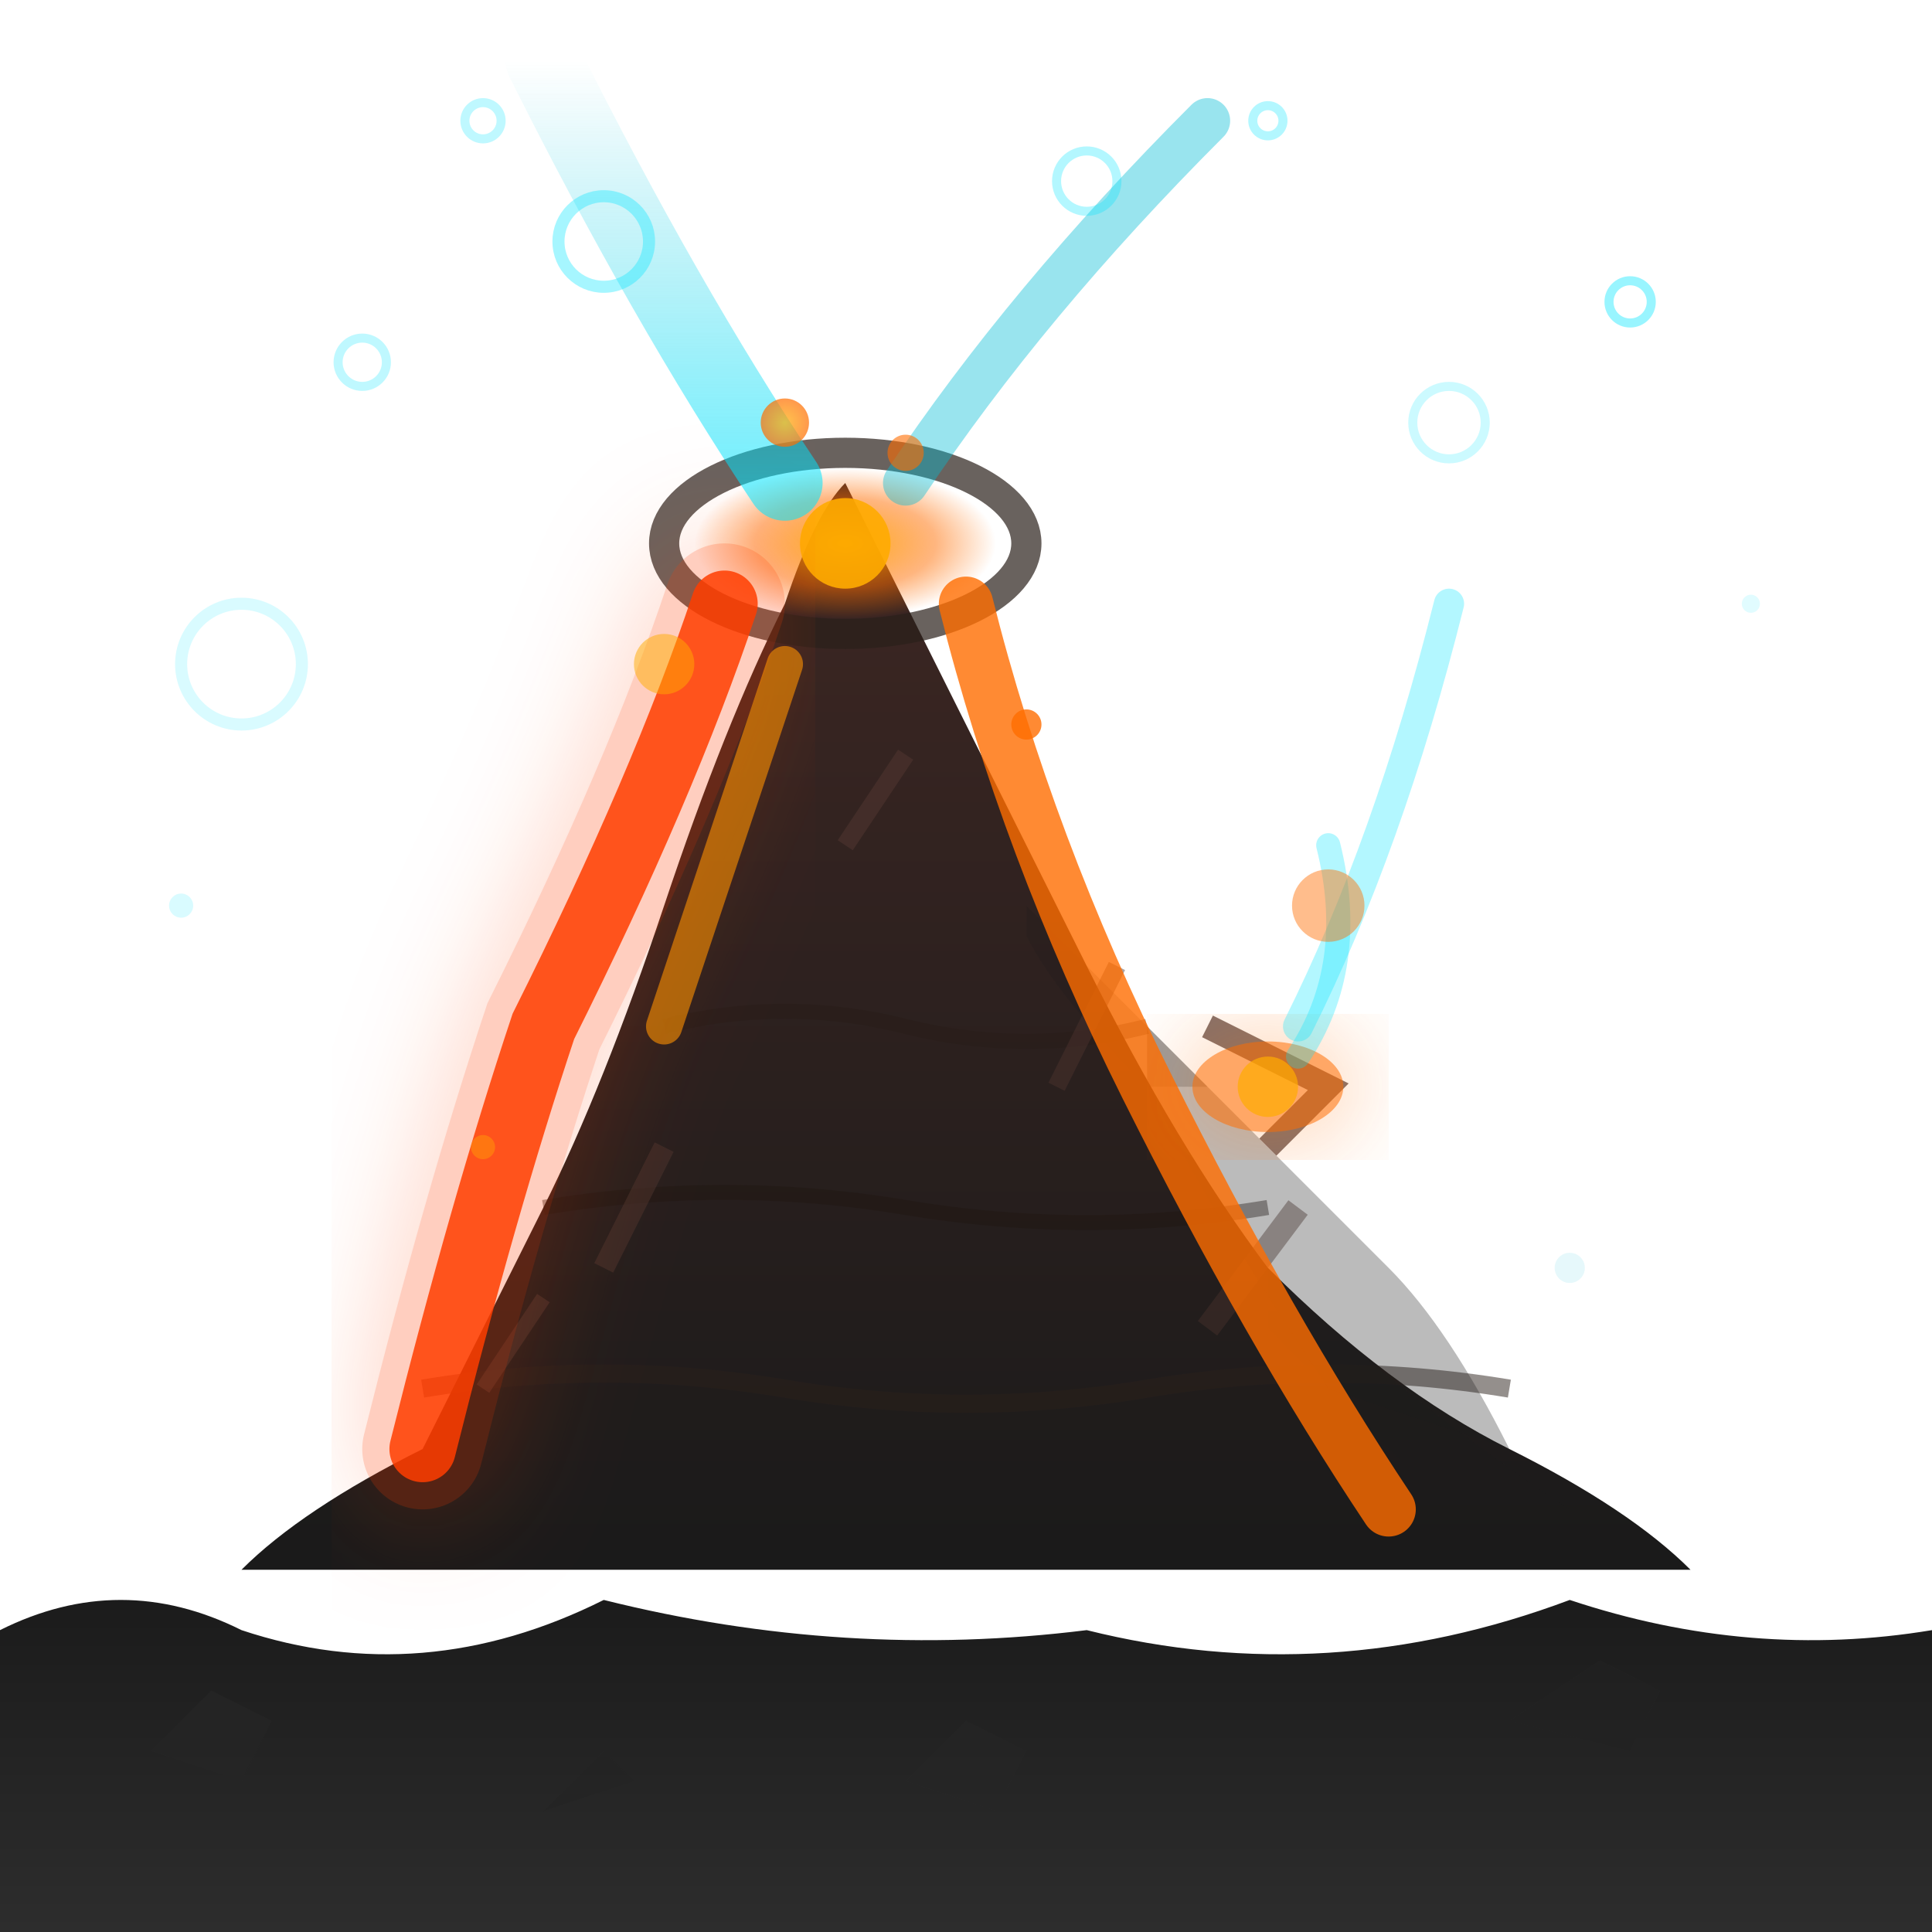
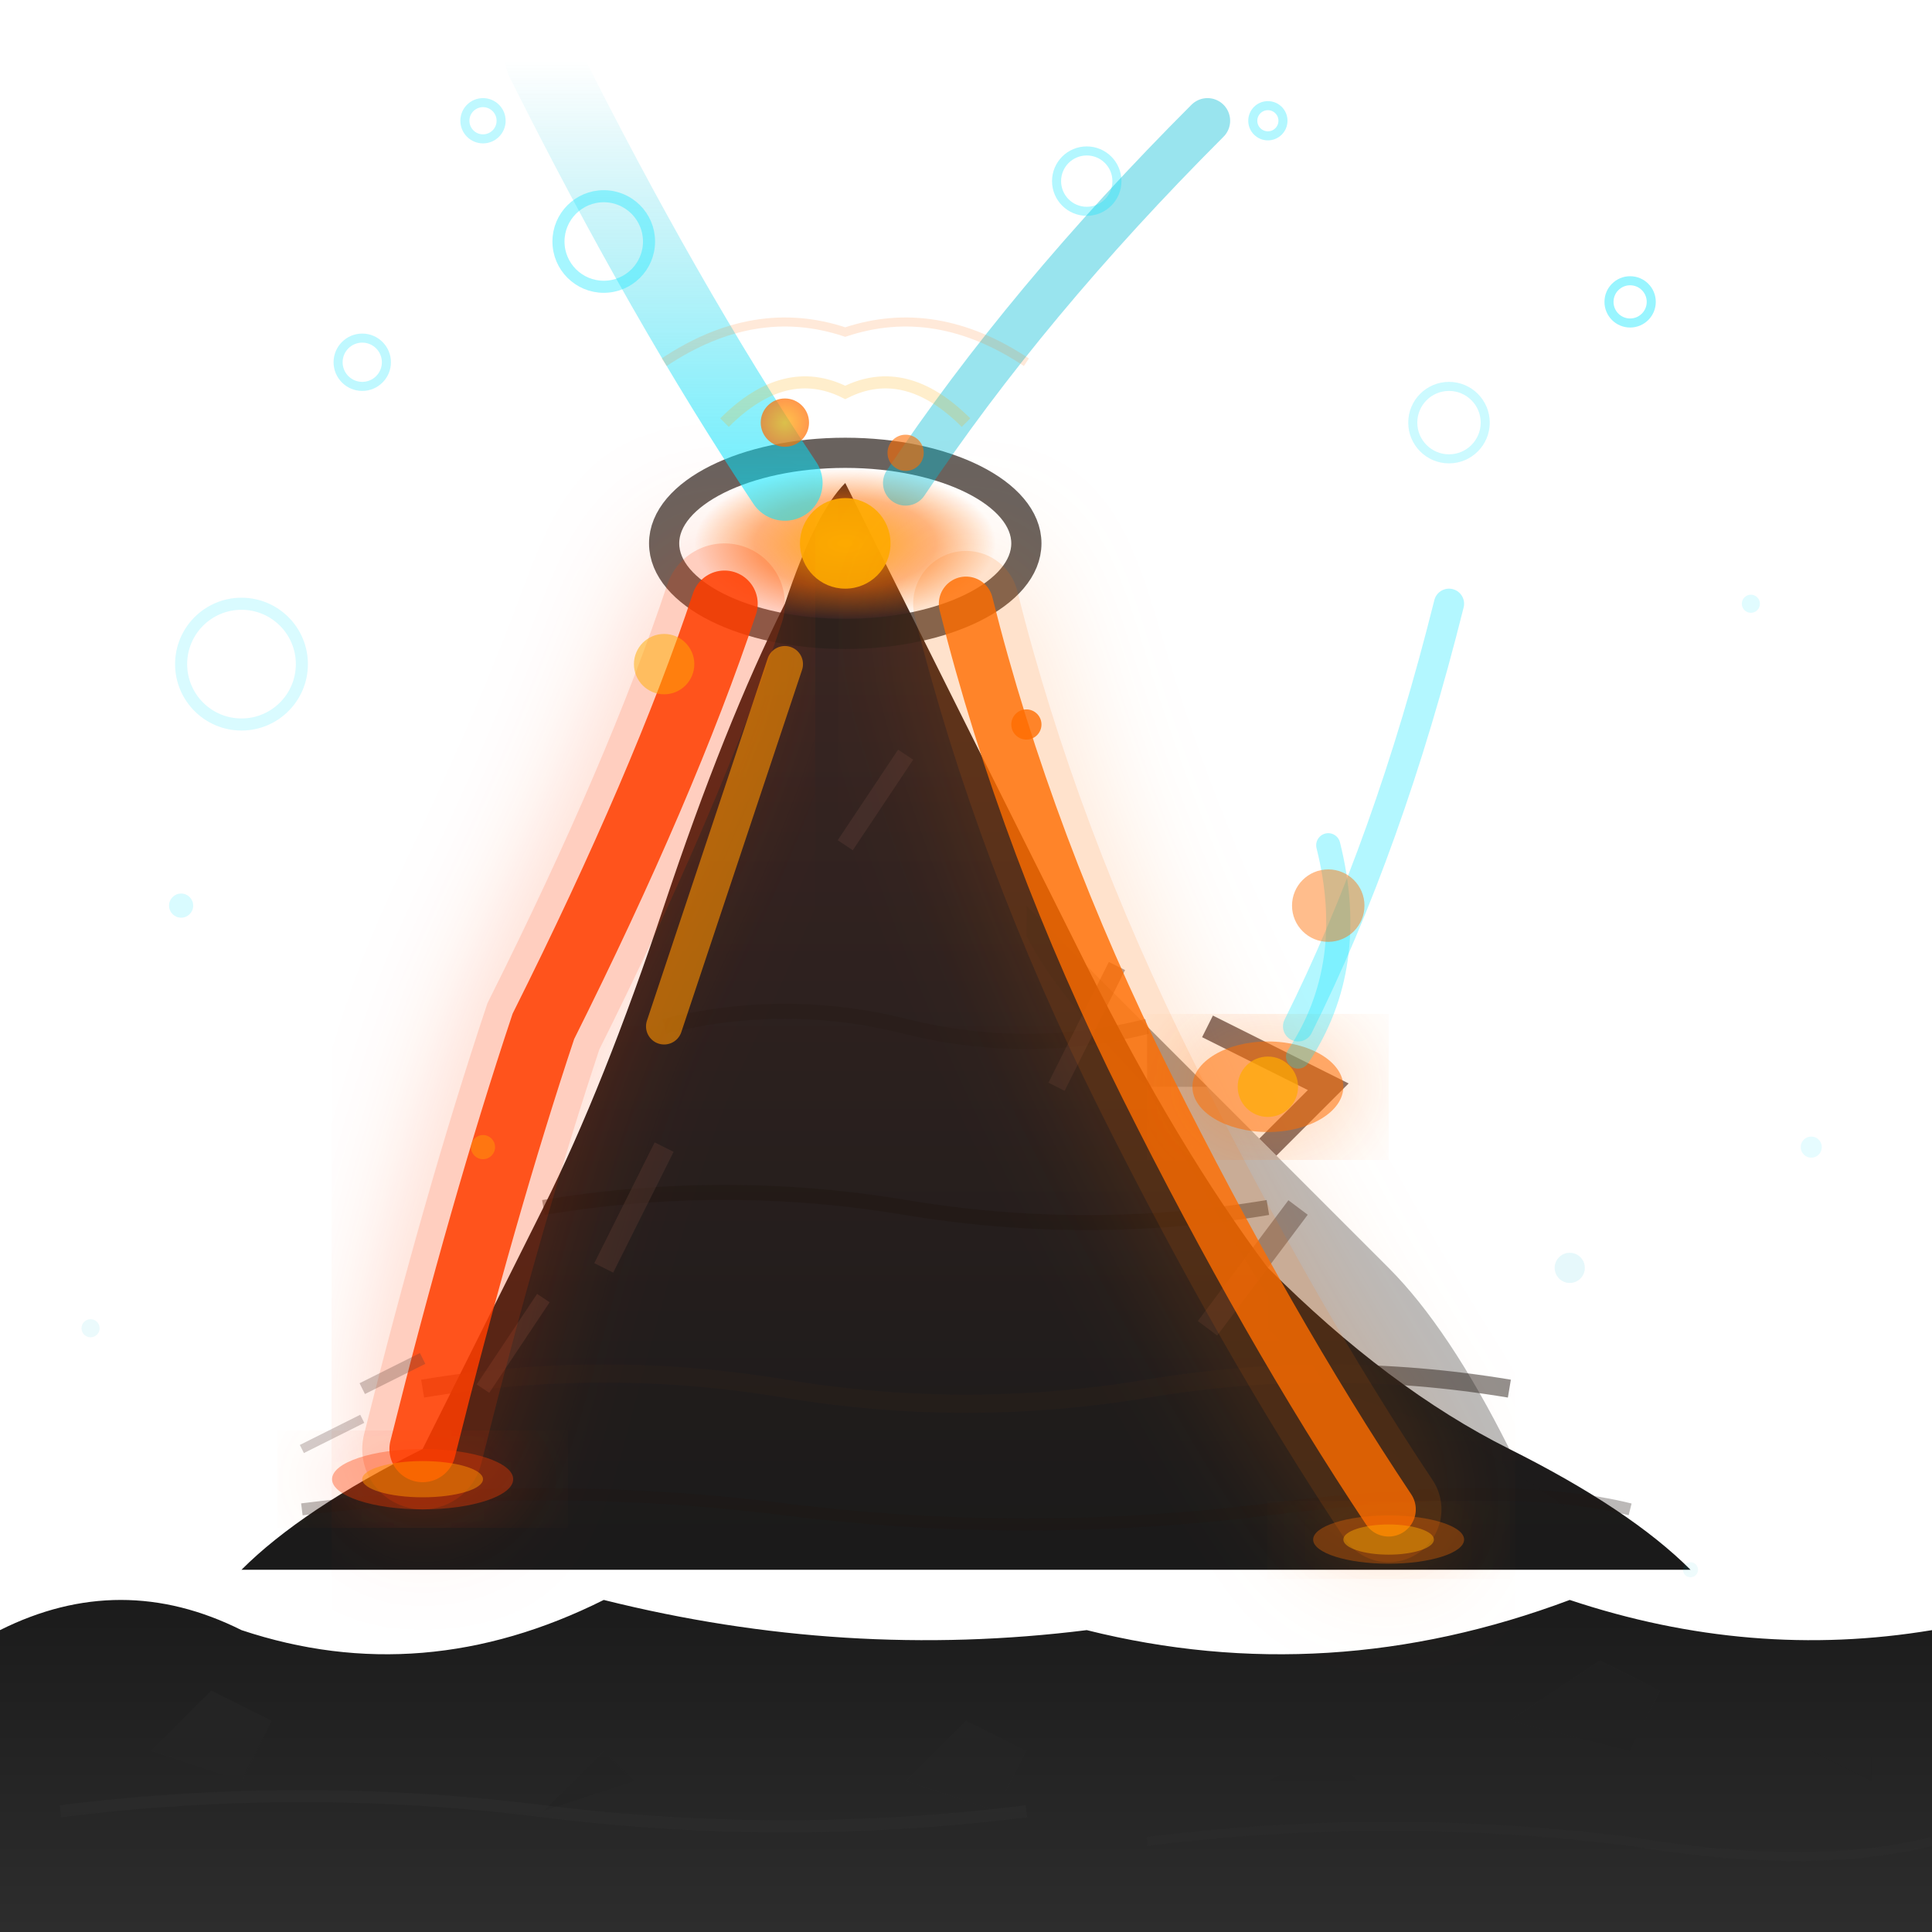
<svg xmlns="http://www.w3.org/2000/svg" viewBox="0 0 64 64">
  <defs>
    <linearGradient id="vkRockGrad" x1="0" y1="1" x2="0" y2="0">
      <stop offset="0%" stop-color="#1A1A1A" />
      <stop offset="100%" stop-color="#3E2723" />
    </linearGradient>
    <linearGradient id="vkLavaGrad" x1="0" y1="1" x2="0" y2="0">
      <stop offset="0%" stop-color="#FF3D00" />
      <stop offset="100%" stop-color="#FF9100" />
    </linearGradient>
    <radialGradient id="vkCraterGlow" cx="50%" cy="50%" r="50%">
      <stop offset="0%" stop-color="#FFAB00" stop-opacity="0.9" />
      <stop offset="60%" stop-color="#FF6D00" stop-opacity="0.5" />
      <stop offset="100%" stop-color="#FF6D00" stop-opacity="0" />
    </radialGradient>
    <linearGradient id="vkPlumeGrad" x1="0" y1="1" x2="0" y2="0">
      <stop offset="0%" stop-color="#00E5FF" stop-opacity="1" />
      <stop offset="100%" stop-color="#00BCD4" stop-opacity="0" />
    </linearGradient>
    <radialGradient id="vkEmberGrad" cx="50%" cy="50%" r="50%">
      <stop offset="0%" stop-color="#FFAB00" />
      <stop offset="100%" stop-color="#FF6D00" />
    </radialGradient>
    <linearGradient id="vkSeabedGrad" x1="0" y1="1" x2="0" y2="0">
      <stop offset="0%" stop-color="#2D2D2D" />
      <stop offset="100%" stop-color="#1B1B1B" />
    </linearGradient>
    <filter id="vkGlow" x="-30%" y="-30%" width="160%" height="160%">
      <feGaussianBlur in="SourceGraphic" stdDeviation="2" result="blur" />
      <feMerge>
        <feMergeNode in="blur" />
        <feMergeNode in="SourceGraphic" />
      </feMerge>
    </filter>
  </defs>
  <path d="M0 54 Q4 52, 8 54 Q14 56, 20 53 Q28 55, 36 54 Q44 56, 52 53 Q58 55, 64 54 L64 64 L0 64 Z" fill="url(#vkSeabedGrad)" />
  <path d="M5 58 L7 56 L9 57 L8 59 Z" fill="#252525" opacity="0.7" />
  <path d="M50 57 L53 55 L55 56 L54 58 Z" fill="#222222" opacity="0.6" />
  <path d="M30 59 L32 57 L34 58 L33 60 Z" fill="#262626" opacity="0.5" />
  <path d="M18 60 L20 58 L21 59 Z" fill="#232323" opacity="0.6" />
+   <path d="M2 60 Q10 59, 18 60 Q26 61, 34 60" fill="none" stroke="#333333" stroke-width="0.4" opacity="0.3" />
+   <path d="M38 61 Q46 60, 54 61 Q60 62, 64 61" fill="none" stroke="#2E2E2E" stroke-width="0.3" opacity="0.25" />
+   <path d="M42 59 L44 58 L45 59 Z" fill="#242424" opacity="0.5" />
+   <path d="M60 58 L62 57 L62 59 Z" fill="#232323" opacity="0.4" />
  <path d="M8 52 Q10 50, 14 48 Q16 44, 18 40 Q20 36, 22 30 Q24 24, 26 20 Q27 17, 28 16 Q29 18, 31 22 Q33 26, 36 32 Q39 38, 42 42 Q46 46, 50 48 Q54 50, 56 52 Z" fill="url(#vkRockGrad)" />
  <path d="M14 46 Q20 45, 26 46 Q32 47, 38 46 Q44 45, 50 46" fill="none" stroke="#2A1F1A" stroke-width="0.6" opacity="0.5" />
  <path d="M18 40 Q24 39, 30 40 Q36 41, 42 40" fill="none" stroke="#1F1510" stroke-width="0.5" opacity="0.4" />
  <path d="M22 34 Q26 33, 30 34 Q34 35, 38 34" fill="none" stroke="#251A14" stroke-width="0.5" opacity="0.35" />
+   <path d="M10 50 Q18 49, 26 50 Q34 51, 42 50 Q50 49, 54 50" fill="none" stroke="#1E1410" stroke-width="0.4" opacity="0.3" />
  <path d="M20 42 L22 38" fill="none" stroke="#4E342E" stroke-width="0.7" opacity="0.5" />
  <path d="M35 36 L37 32" fill="none" stroke="#4E342E" stroke-width="0.6" opacity="0.45" />
  <path d="M40 44 L43 40" fill="none" stroke="#4E342E" stroke-width="0.8" opacity="0.4" />
  <path d="M16 46 L18 43" fill="none" stroke="#4E342E" stroke-width="0.5" opacity="0.55" />
  <path d="M28 28 L30 25" fill="none" stroke="#4E342E" stroke-width="0.6" opacity="0.6" />
  <path d="M38 34 Q42 38, 46 42 Q48 44, 50 48 L44 46 Q40 40, 38 36 Z" fill="#1A1A1A" opacity="0.3" />
  <path d="M42 42 Q46 46, 52 50 L48 50 Q44 46, 42 44 Z" fill="#1A1A1A" opacity="0.25" />
  <path d="M34 30 Q36 32, 40 36 L38 36 Q35 33, 34 31 Z" fill="#1A1A1A" opacity="0.2" />
  <ellipse cx="28" cy="18" rx="6" ry="3" fill="none" stroke="#2A1F1A" stroke-width="1" opacity="0.7" />
  <ellipse cx="28" cy="18" rx="5" ry="2.5" fill="url(#vkCraterGlow)" />
  <circle cx="28" cy="18" r="1.5" fill="#FFAB00" opacity="0.9" />
  <path d="M24 20 Q22 26, 18 34 Q16 40, 14 48" fill="none" stroke="#FF3D00" stroke-width="4" stroke-linecap="round" opacity="0.25" filter="url(#vkGlow)" />
  <path d="M24 20 Q22 26, 18 34 Q16 40, 14 48" fill="none" stroke="#FF3D00" stroke-width="2.2" stroke-linecap="round" opacity="0.85" />
+   <path d="M32 20 Q34 28, 38 36 Q42 44, 46 50" fill="none" stroke="#FF6D00" stroke-width="3.5" stroke-linecap="round" opacity="0.2" filter="url(#vkGlow)" />
  <path d="M32 20 Q34 28, 38 36 Q42 44, 46 50" fill="none" stroke="#FF6D00" stroke-width="1.8" stroke-linecap="round" opacity="0.8" />
  <path d="M26 22 Q24 28, 22 34" fill="none" stroke="#FF9100" stroke-width="1.2" stroke-linecap="round" opacity="0.6" />
  <path d="M40 34 L44 36 L42 38" fill="none" stroke="#4E342E" stroke-width="0.8" opacity="0.7" />
  <ellipse cx="42" cy="36" rx="2.5" ry="1.5" fill="#FF6D00" opacity="0.6" filter="url(#vkGlow)" />
  <circle cx="42" cy="36" r="1" fill="#FFAB00" opacity="0.7" />
  <path d="M43 35 Q45 32, 44 28" fill="none" stroke="#00E5FF" stroke-width="0.8" stroke-linecap="round" opacity="0.3" />
  <path d="M26 16 Q22 10, 18 2" fill="none" stroke="url(#vkPlumeGrad)" stroke-width="2.5" stroke-linecap="round" opacity="0.55" />
  <path d="M30 16 Q34 10, 40 4" fill="none" stroke="#00BCD4" stroke-width="1.5" stroke-linecap="round" opacity="0.4" />
  <path d="M43 34 Q46 28, 48 20" fill="none" stroke="#00E5FF" stroke-width="1" stroke-linecap="round" opacity="0.3" />
  <circle cx="20" cy="8" r="1.5" fill="none" stroke="#00E5FF" stroke-width="0.4" opacity="0.35" />
  <circle cx="36" cy="6" r="1.0" fill="none" stroke="#00E5FF" stroke-width="0.3" opacity="0.3" />
  <circle cx="12" cy="12" r="0.8" fill="none" stroke="#00E5FF" stroke-width="0.3" opacity="0.25" />
  <circle cx="48" cy="14" r="1.2" fill="none" stroke="#00E5FF" stroke-width="0.3" opacity="0.2" />
  <circle cx="8" cy="22" r="2.0" fill="none" stroke="#00E5FF" stroke-width="0.4" opacity="0.15" />
  <circle cx="54" cy="10" r="0.7" fill="none" stroke="#00E5FF" stroke-width="0.3" opacity="0.4" />
  <circle cx="42" cy="4" r="0.5" fill="none" stroke="#00E5FF" stroke-width="0.3" opacity="0.3" />
  <circle cx="16" cy="4" r="0.6" fill="none" stroke="#00E5FF" stroke-width="0.3" opacity="0.25" />
  <circle cx="26" cy="14" r="0.8" fill="url(#vkEmberGrad)" opacity="0.7" />
  <circle cx="30" cy="15" r="0.6" fill="#FF6D00" opacity="0.6" />
  <circle cx="22" cy="22" r="1.0" fill="#FFAB00" opacity="0.5" />
  <circle cx="34" cy="24" r="0.5" fill="#FF6D00" opacity="0.8" />
  <circle cx="16" cy="38" r="0.4" fill="#FFAB00" opacity="0.4" />
  <circle cx="44" cy="30" r="1.2" fill="#FF6D00" opacity="0.45" />
  <circle cx="6" cy="30" r="0.4" fill="#00E5FF" opacity="0.15" />
  <circle cx="58" cy="20" r="0.3" fill="#00E5FF" opacity="0.12" />
  <circle cx="52" cy="42" r="0.5" fill="#00BCD4" opacity="0.1" />
+   <ellipse cx="14" cy="49" rx="3" ry="1" fill="#FF3D00" opacity="0.4" filter="url(#vkGlow)" />
+   <ellipse cx="14" cy="49" rx="2" ry="0.6" fill="#FF9100" opacity="0.5" />
+   <ellipse cx="46" cy="51" rx="2.5" ry="0.8" fill="#FF6D00" opacity="0.35" filter="url(#vkGlow)" />
+   <ellipse cx="46" cy="51" rx="1.5" ry="0.5" fill="#FFAB00" opacity="0.45" />
+   <path d="M24 14 Q26 12, 28 13 Q30 12, 32 14" fill="none" stroke="#FFAB00" stroke-width="0.4" opacity="0.2" />
+   <path d="M22 12 Q25 10, 28 11 Q31 10, 34 12" fill="none" stroke="#FF6D00" stroke-width="0.3" opacity="0.15" />
+   <path d="M12 46 L14 45" fill="none" stroke="#5D4037" stroke-width="0.4" opacity="0.3" />
+   <path d="M10 48 L12 47" fill="none" stroke="#4E342E" stroke-width="0.3" opacity="0.25" />
+   <circle cx="3" cy="44" r="0.3" fill="#00BCD4" opacity="0.08" />
+   <circle cx="60" cy="38" r="0.35" fill="#00E5FF" opacity="0.1" />
+   <circle cx="56" cy="52" r="0.25" fill="#00BCD4" opacity="0.07" />
</svg>
